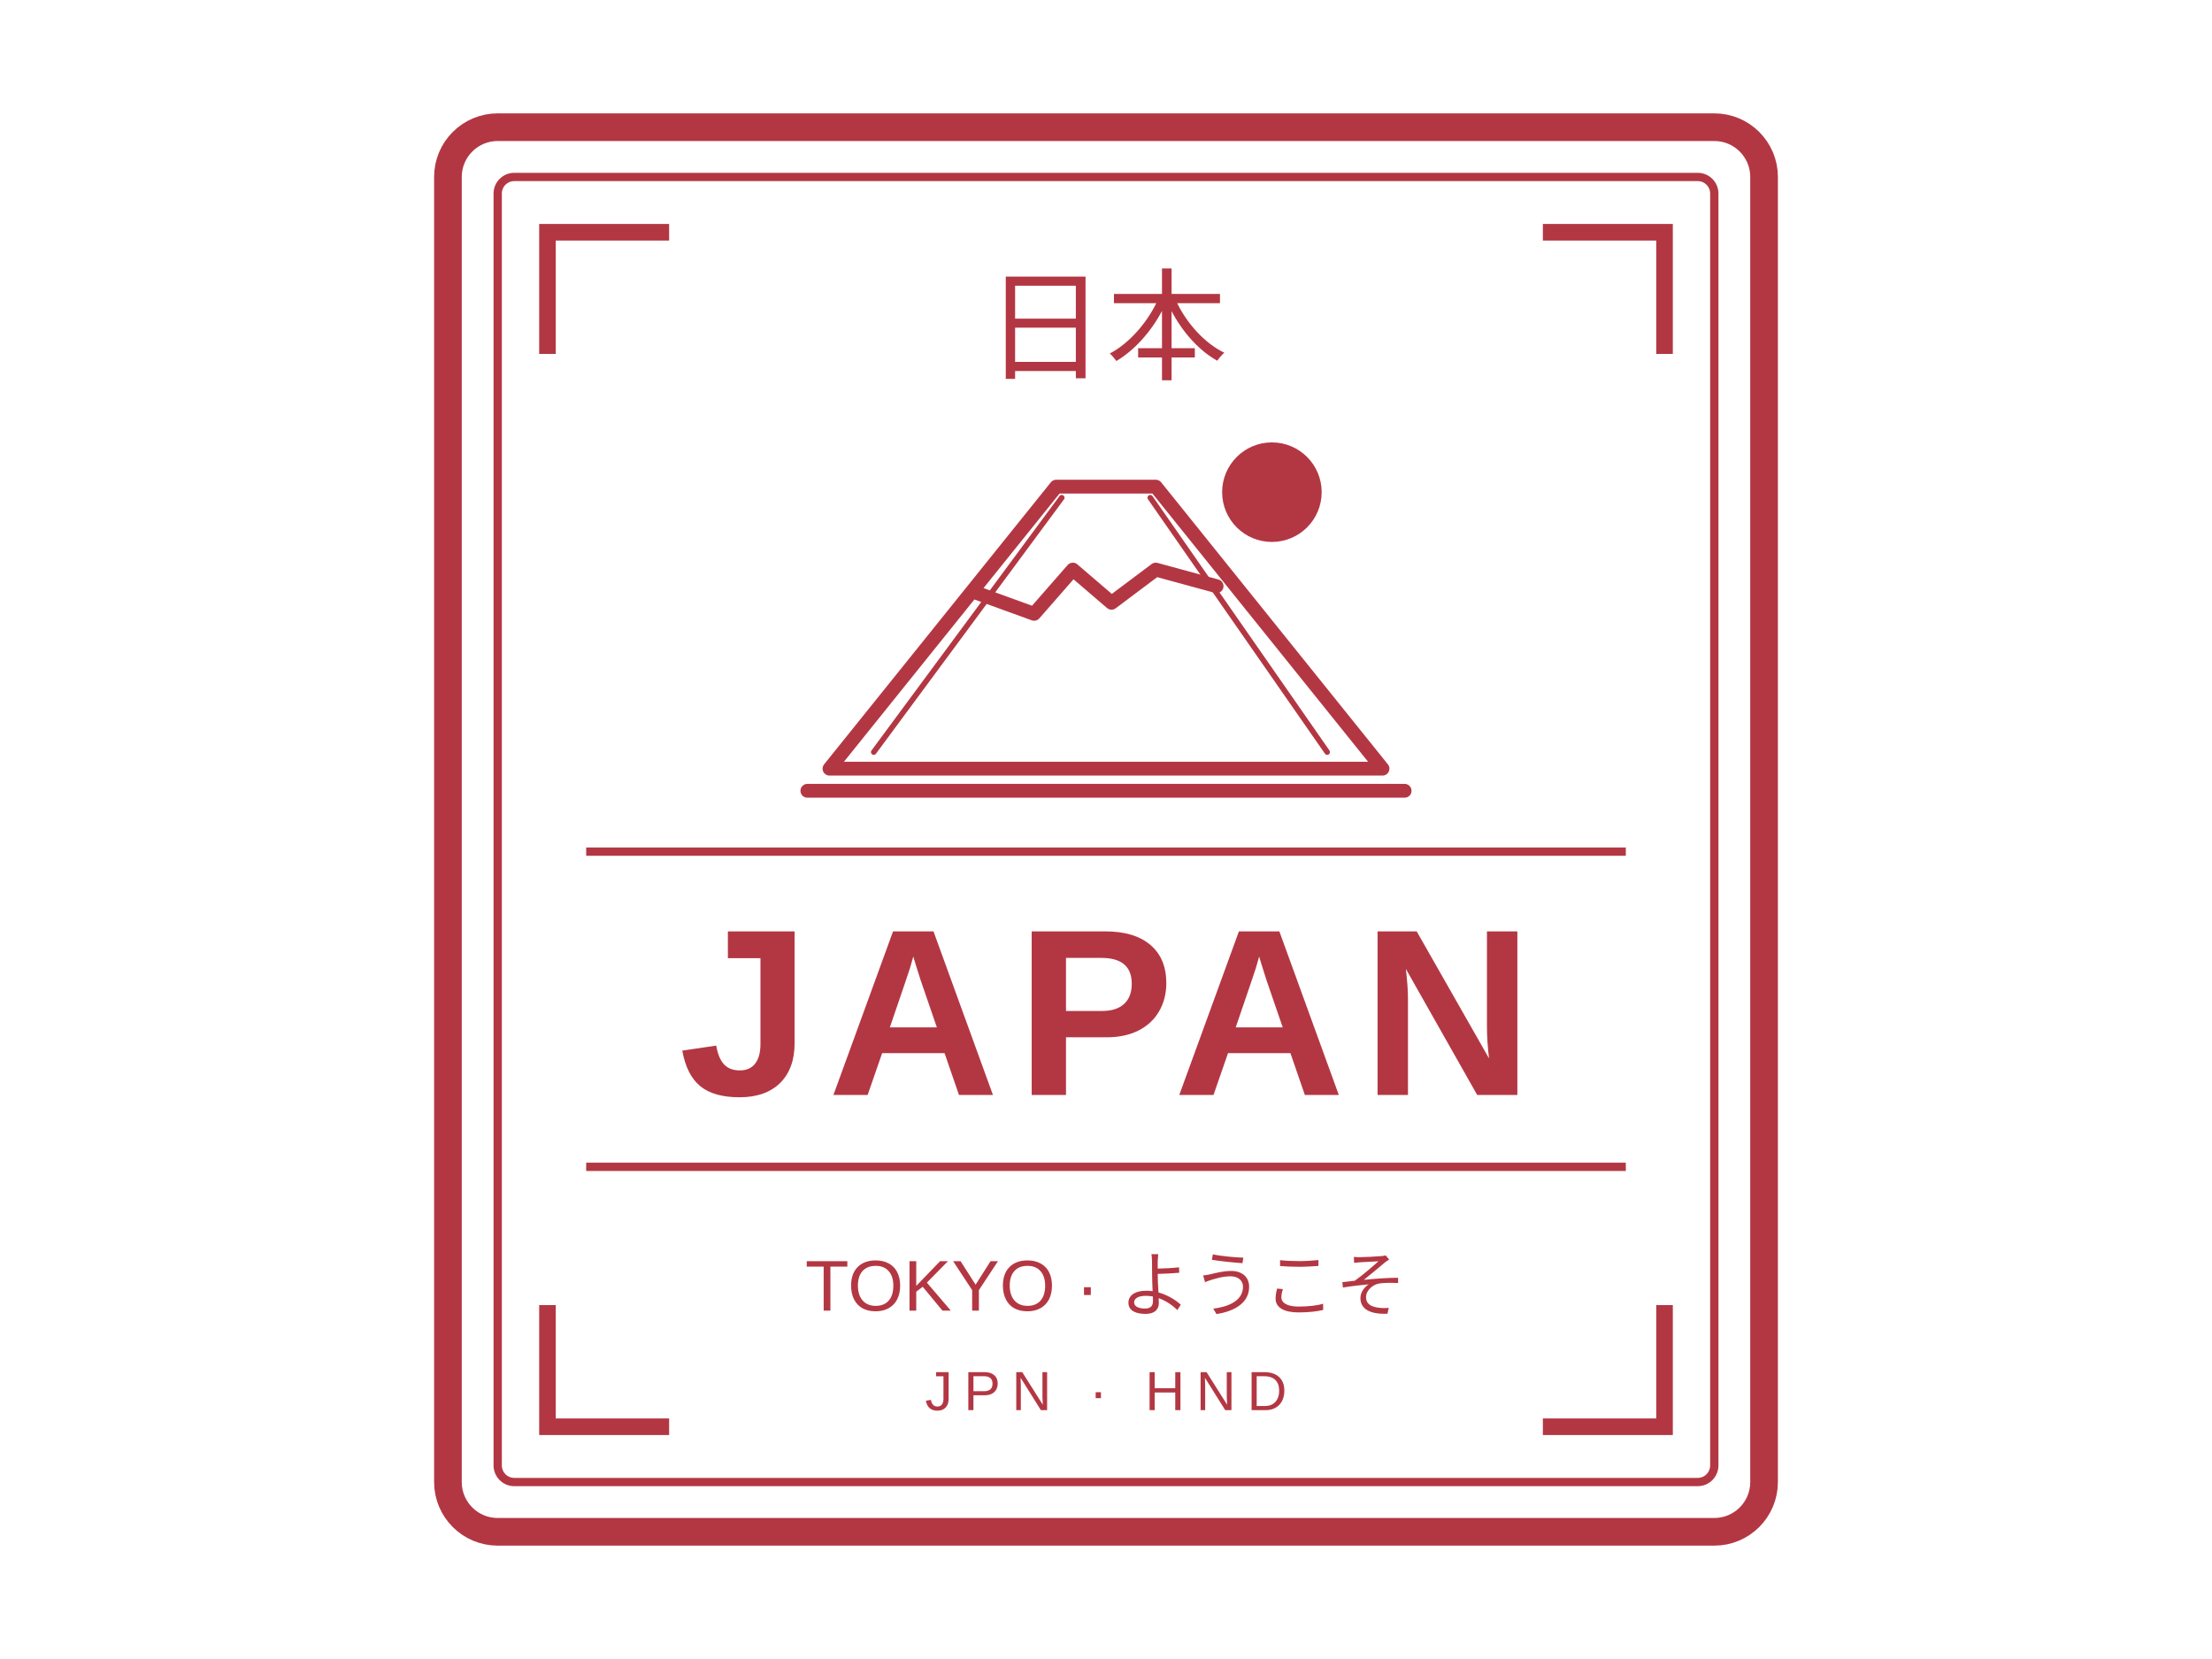
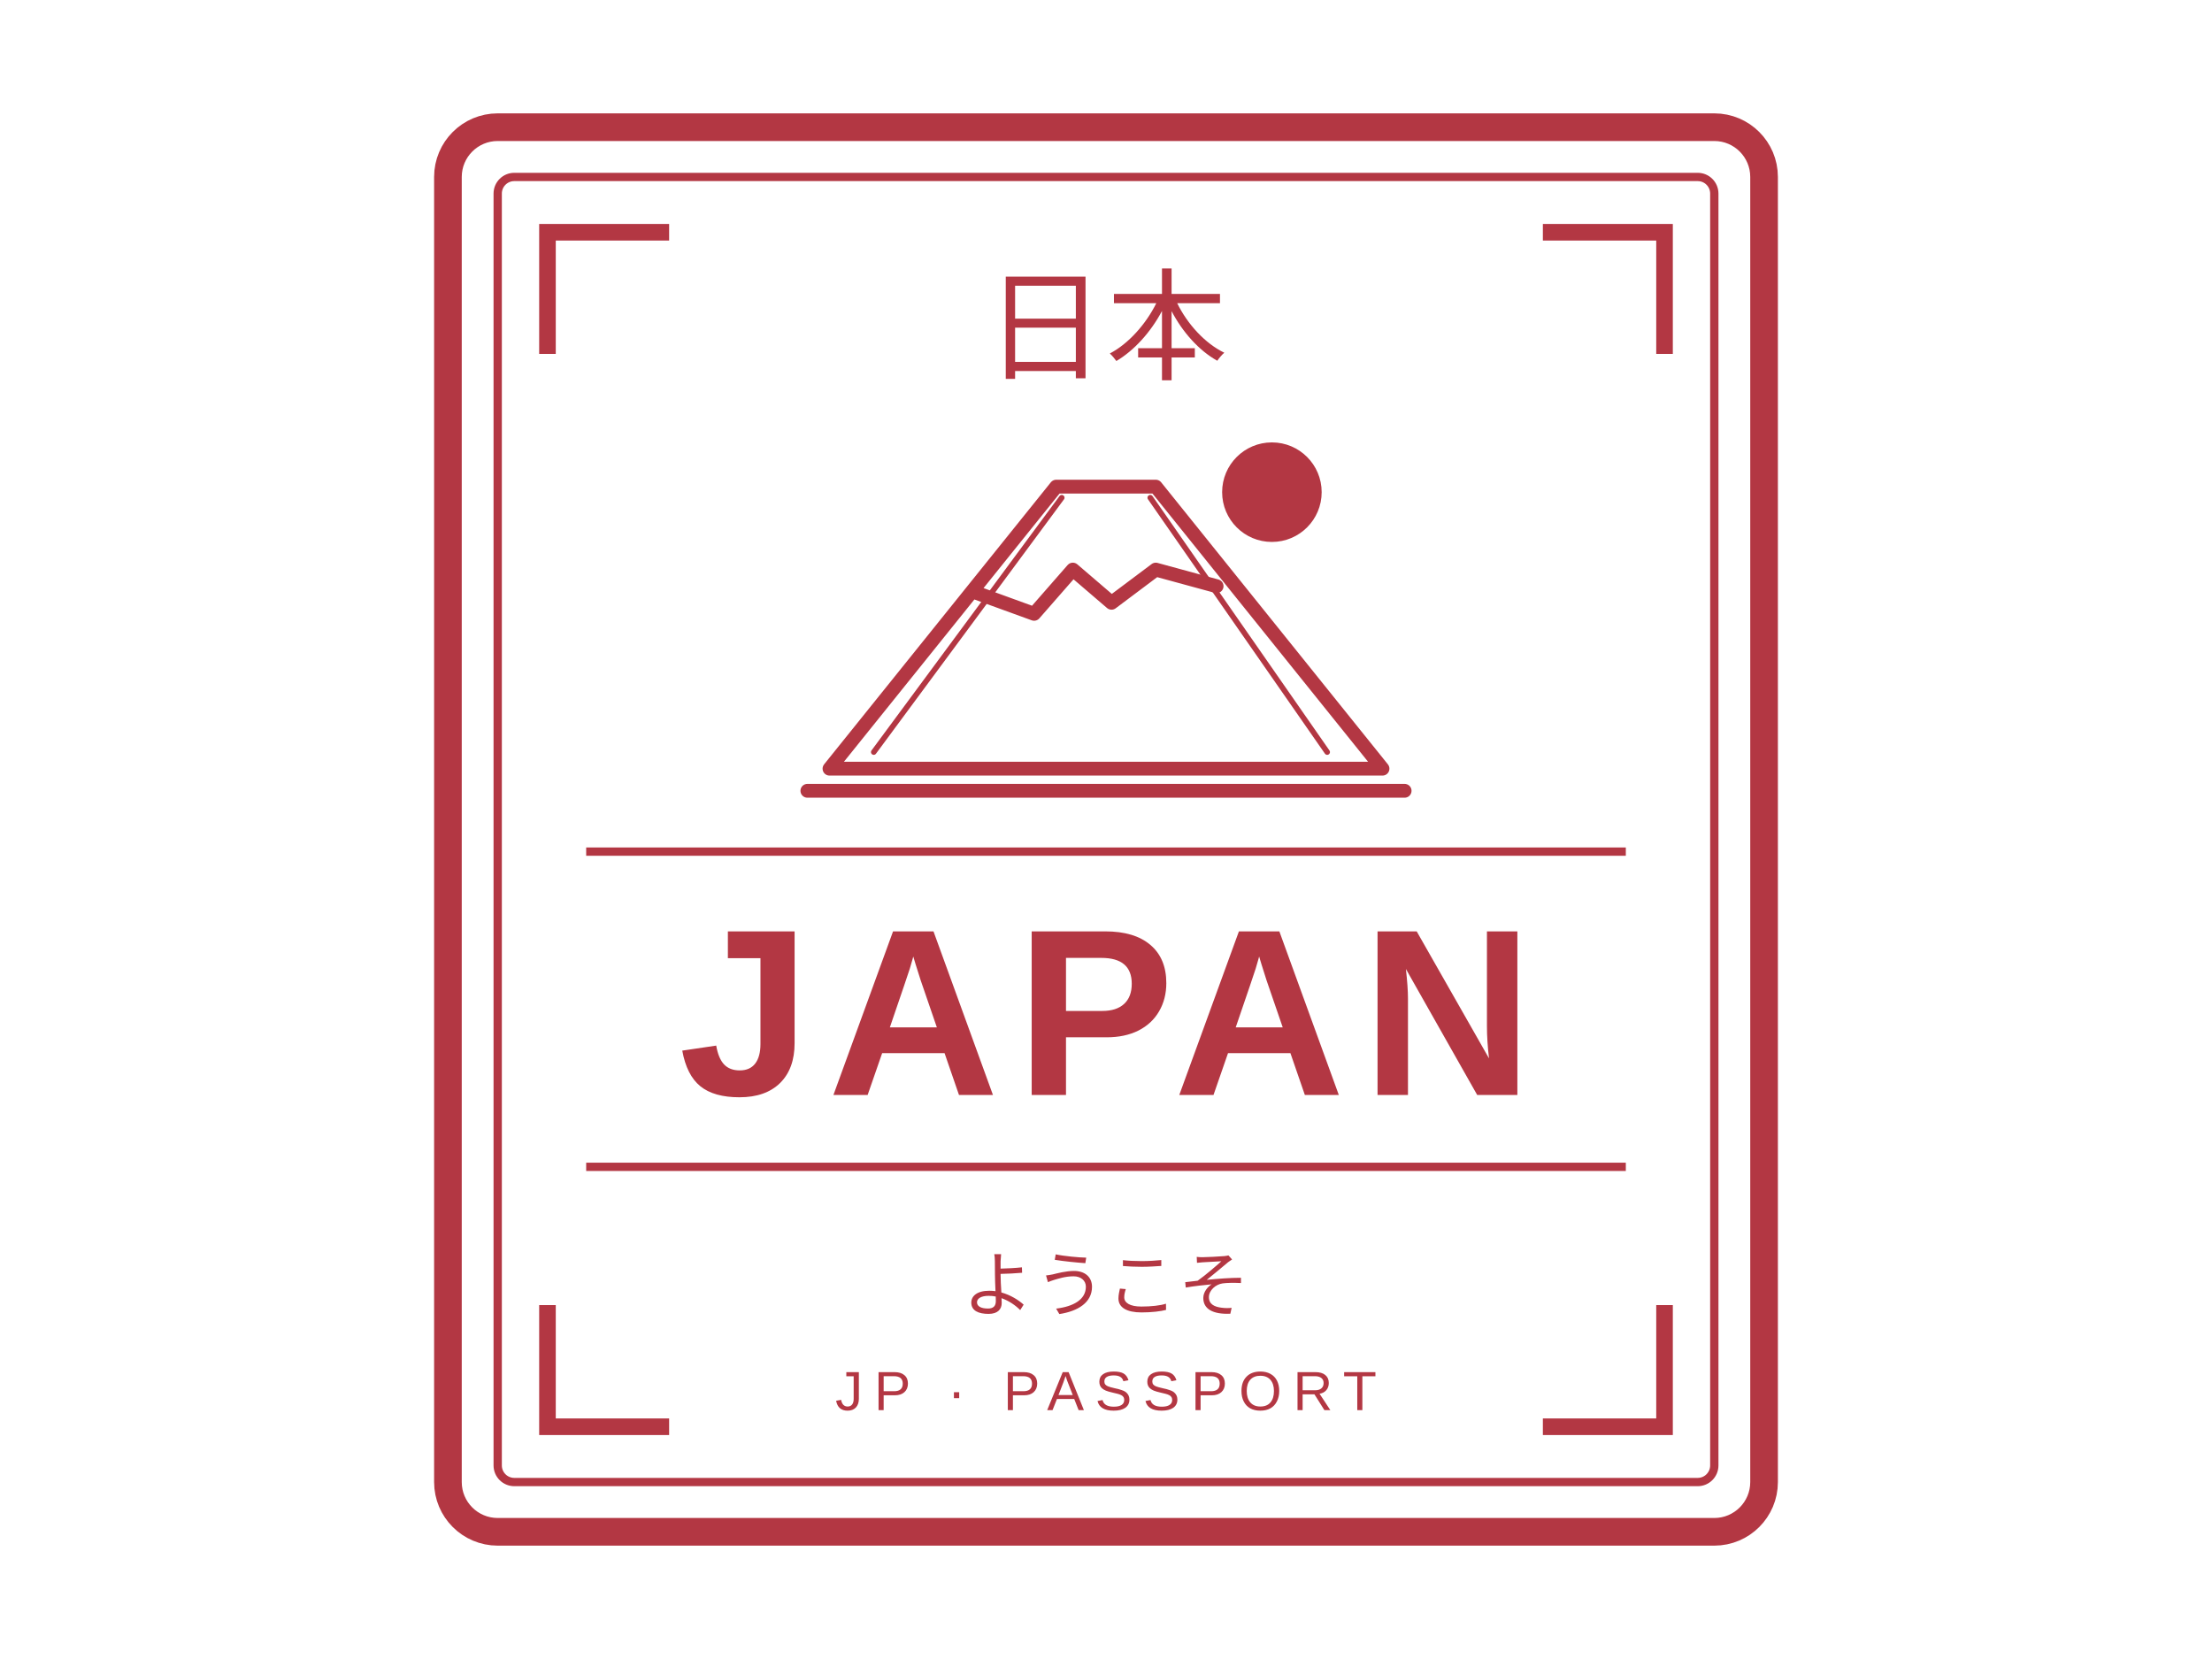
<svg xmlns="http://www.w3.org/2000/svg" viewBox="0 0 400 300" width="400" height="300" role="img" aria-labelledby="title-jp">
  <g color="#b33743" fill="currentColor" font-family="Arial,Helvetica,sans-serif" text-anchor="middle">
    <g fill="none" stroke="currentColor">
      <rect x="81" y="23" width="238" height="254" rx="9" stroke-width="5" />
      <rect x="90" y="32" width="220" height="236" rx="3" stroke-width="1.5" />
      <path d="M99 64V42H121M279 42H301V64M99 236V258H121M279 258H301V236" stroke-width="3" />
    </g>
    <text x="200" y="67" font-size="22">日本</text>
    <g transform="translate(200 113) scale(1)" fill="none" stroke="currentColor" stroke-width="2.5" stroke-linecap="round" stroke-linejoin="round">
      <path d="M-50 26L-9-25H9L50 26ZM-24-6L-13-2L-6-10L1-4L9-10L20-7M-54 30H54" />
      <circle cx="30" cy="-24" r="9" fill="currentColor" stroke="none" />
      <path d="M-8-23L-42 23M8-23L40 23" stroke-width="1" />
    </g>
    <path d="M106 154H294" fill="none" stroke="currentColor" stroke-width="1.5" />
    <text x="200" y="198" font-size="43" font-weight="900" letter-spacing="3">JAPAN</text>
    <path d="M106 211H294" fill="none" stroke="currentColor" stroke-width="1.5" />
-     <text x="200" y="237" font-size="13">TOKYO · ようこそ</text>
-     <text x="200" y="255" font-size="10" letter-spacing="2">JPN · HND</text>
+     <text x="200" y="237" font-size="13">ようこそ</text>
+     <text x="200" y="255" font-size="10" letter-spacing="2">JP · PASSPORT</text>
  </g>
</svg>
